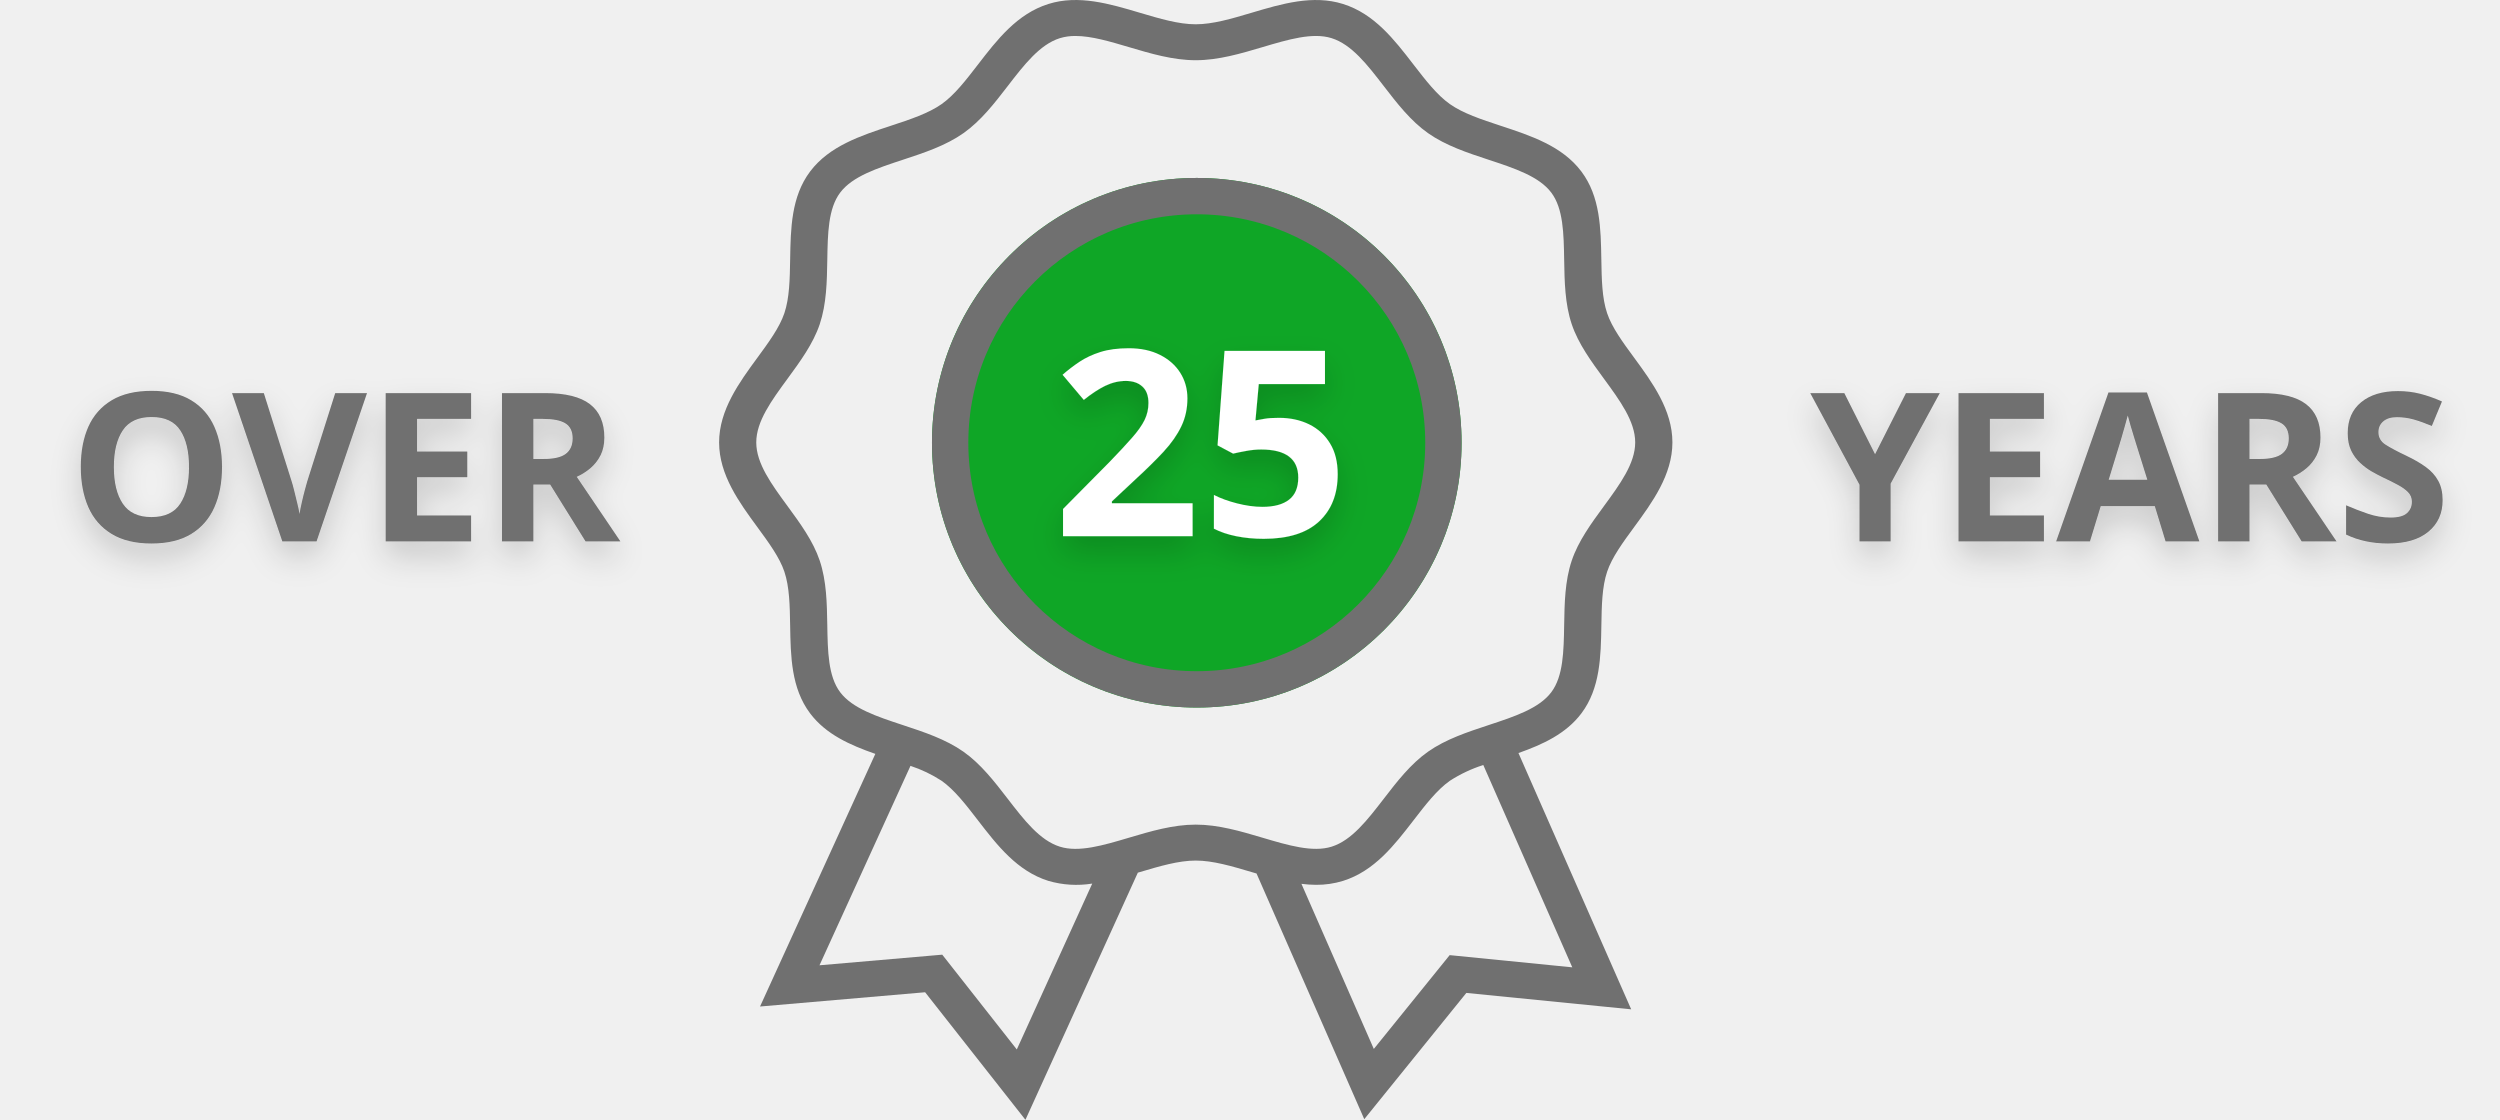
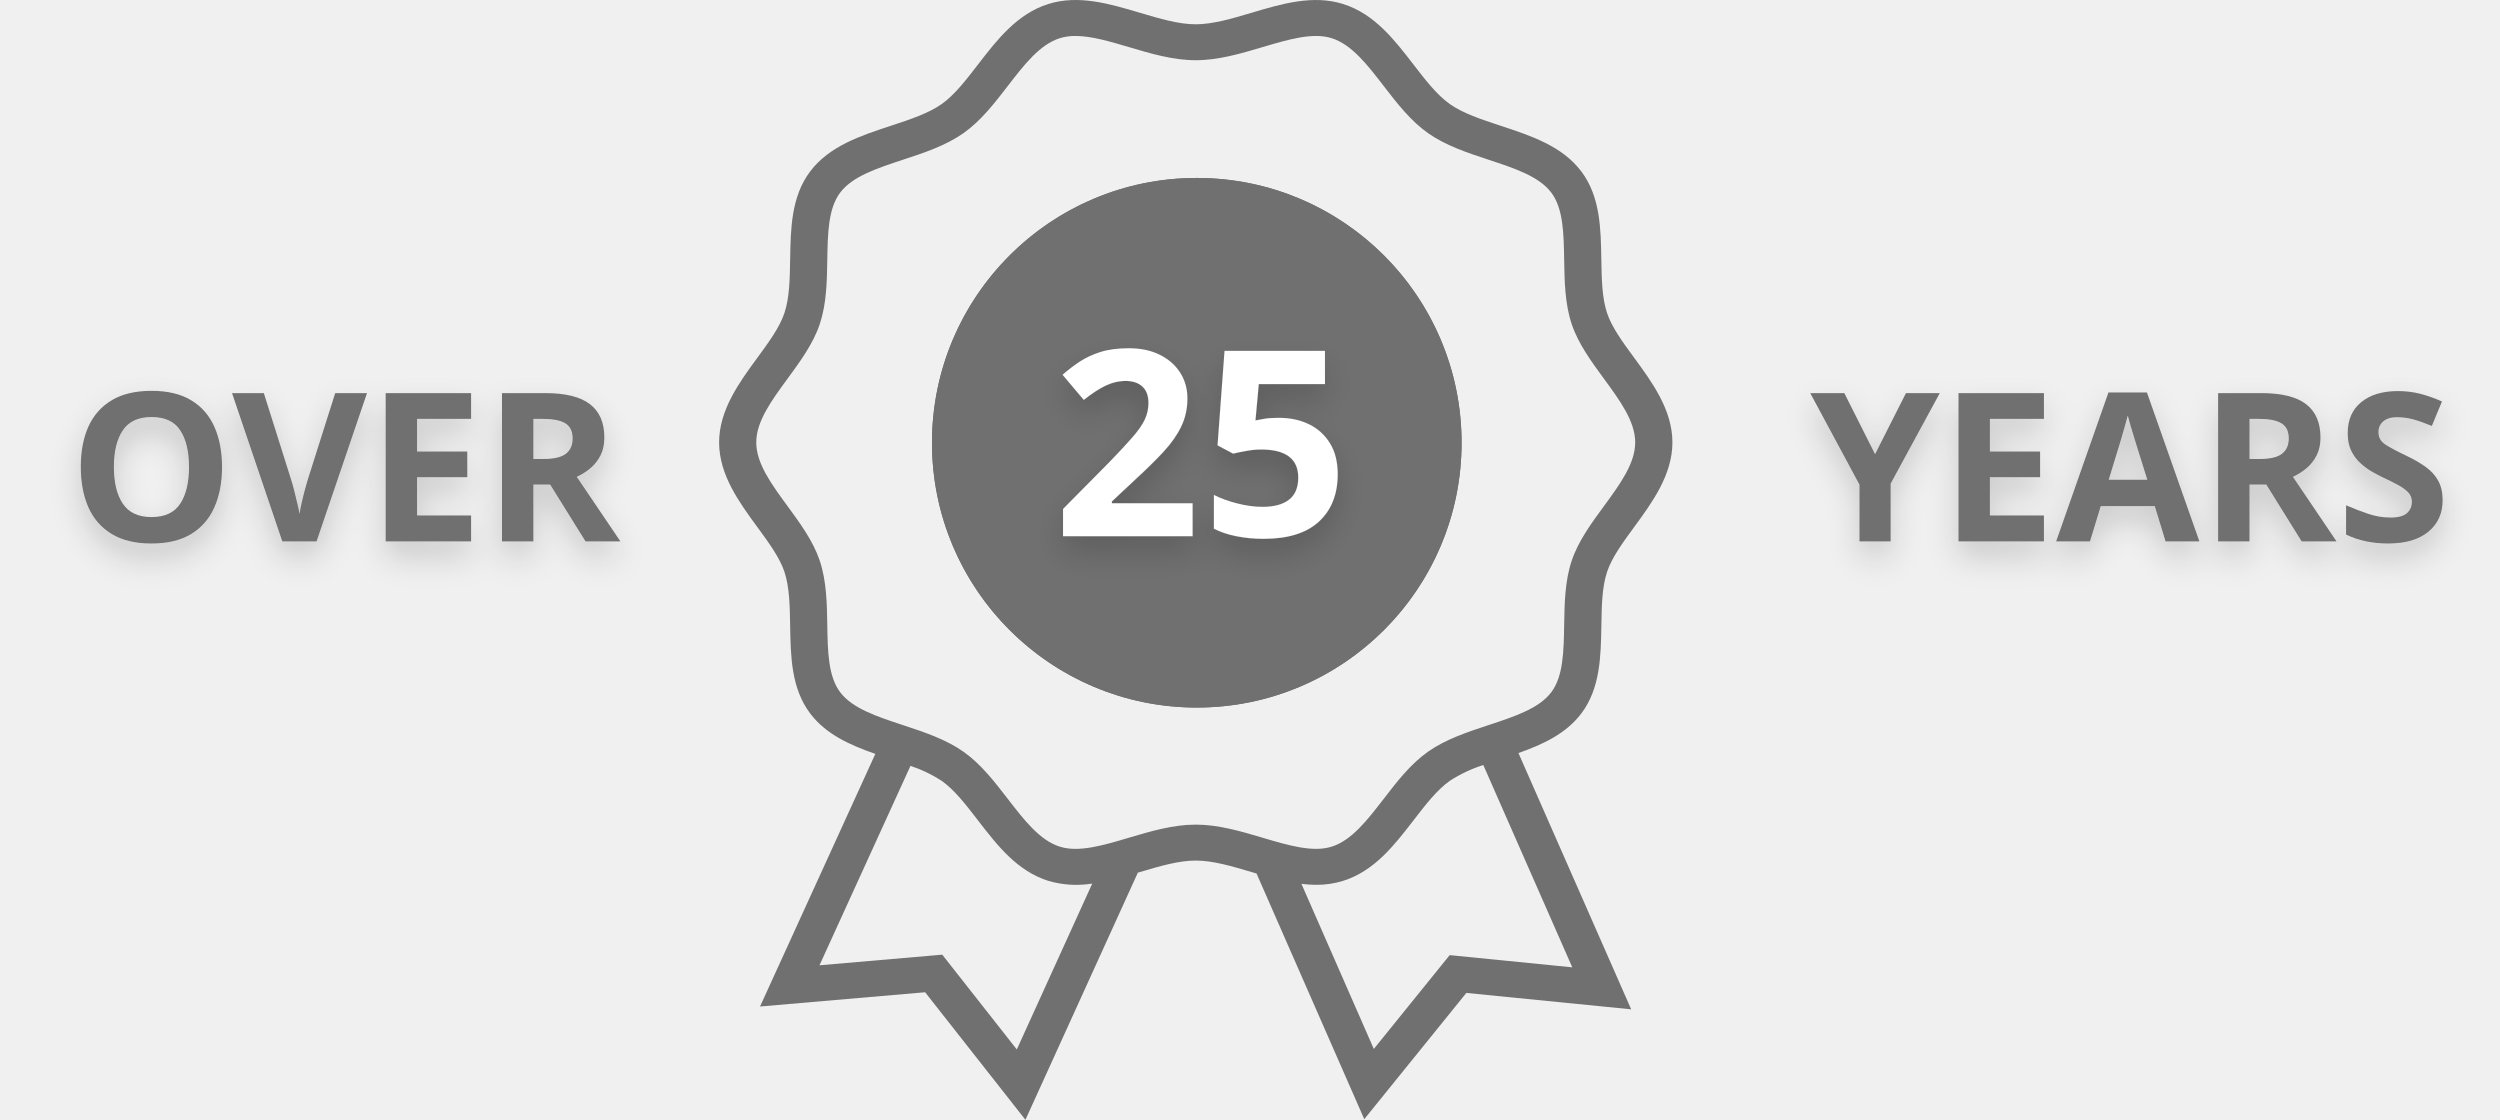
<svg xmlns="http://www.w3.org/2000/svg" width="481.5" height="215.675" viewBox="0 0 481.5 215.675" class="experience-svg">
  <defs>
    <filter id="_25" x="189.5" y="43.274" width="82" height="86" filterUnits="userSpaceOnUse">
      <feOffset dy="3" input="SourceAlpha" />
      <feGaussianBlur stdDeviation="3" result="blur" />
      <feFlood flood-opacity="0.161" />
      <feComposite operator="in" in2="blur" />
      <feComposite in="SourceGraphic" />
    </filter>
    <filter id="OVER" x="0" y="55.274" width="128" height="71" filterUnits="userSpaceOnUse">
      <feOffset dy="3" input="SourceAlpha" />
      <feGaussianBlur stdDeviation="3" result="blur-2" />
      <feFlood flood-opacity="0.161" />
      <feComposite operator="in" in2="blur-2" />
      <feComposite in="SourceGraphic" />
    </filter>
    <filter id="YEARS_" x="333.5" y="55.274" width="148" height="71" filterUnits="userSpaceOnUse">
      <feOffset dy="3" input="SourceAlpha" />
      <feGaussianBlur stdDeviation="3" result="blur-3" />
      <feFlood flood-opacity="0.161" />
      <feComposite operator="in" in2="blur-3" />
      <feComposite in="SourceGraphic" />
    </filter>
  </defs>
  <g id="Group_2" data-name="Group 2" transform="translate(-729.5 -3825.726)">
    <g id="award-new" transform="translate(856.458 3822.444)">
      <path id="Path_10" data-name="Path 10" d="M182.571,63.6c-.988-2.938-1.048-6.551-1.112-10.373-.1-5.934-.2-12.072-3.848-16.919-3.683-4.9-9.72-6.885-15.559-8.808-3.714-1.226-7.221-2.382-9.756-4.166-2.487-1.75-4.676-4.591-7-7.6-3.709-4.813-7.545-9.792-13.587-11.687-5.791-1.817-11.8-.035-17.609,1.694-3.838,1.14-7.467,2.218-10.763,2.218S96.419,6.878,92.581,5.74C86.766,4.012,80.76,2.227,74.97,4.046c-6.042,1.9-9.88,6.876-13.589,11.691-2.318,3.008-4.507,5.849-6.992,7.6-2.535,1.784-6.044,2.941-9.756,4.164C38.8,29.421,32.76,31.413,29.075,36.306c-3.647,4.847-3.75,10.983-3.85,16.919C25.16,57.048,25.1,60.66,24.112,63.6c-.924,2.749-3.01,5.6-5.22,8.61-3.444,4.7-7.35,10.025-7.35,16.282s3.905,11.585,7.35,16.285c2.21,3.015,4.3,5.861,5.22,8.61.988,2.938,1.048,6.551,1.112,10.373.1,5.934.2,12.072,3.848,16.919,3.055,4.058,7.727,6.115,12.56,7.8L19.424,197.137l31.793-2.747,19.323,24.567,21.65-47.6c.129-.039.26-.076.391-.115,3.838-1.14,7.467-2.216,10.763-2.216s6.925,1.078,10.763,2.216c.313.092.628.182.943.275L135.8,218.835l19.659-24.315,31.75,3.158-21.712-49.359c4.676-1.655,9.159-3.707,12.121-7.643,3.645-4.845,3.748-10.983,3.848-16.917.062-3.822.124-7.433,1.112-10.376.924-2.749,3.01-5.6,5.22-8.612,3.444-4.7,7.35-10.027,7.35-16.285S191.238,76.9,187.794,72.2C185.583,69.194,183.495,66.348,182.571,63.6ZM68.878,205.408,54.52,187.152l-23.643,2.043L48.4,150.788a25.8,25.8,0,0,1,5.984,2.865c2.485,1.75,4.674,4.589,6.992,7.6,3.712,4.813,7.548,9.794,13.589,11.689a19.215,19.215,0,0,0,8.443.519Zm106.986-15.818-23.615-2.35-14.611,18.069-13.94-31.8a23.512,23.512,0,0,0,2.81.192,17.26,17.26,0,0,0,5.208-.762c6.042-1.9,9.877-6.874,13.587-11.687,2.32-3.008,4.509-5.849,6.994-7.6a26.98,26.98,0,0,1,6.428-3.028Zm6.087-88.819c-2.423,3.305-4.929,6.724-6.19,10.479-1.32,3.929-1.392,8.236-1.461,12.4-.086,5.08-.165,9.879-2.478,12.954-2.351,3.125-7.077,4.681-12.081,6.331-4.053,1.336-8.247,2.719-11.658,5.12-3.363,2.368-5.987,5.771-8.522,9.06-3.179,4.125-6.185,8.023-10.056,9.238-3.643,1.14-8.331-.254-13.3-1.727-4.177-1.24-8.493-2.523-12.866-2.523s-8.689,1.283-12.864,2.523c-4.967,1.475-9.66,2.871-13.3,1.727-3.874-1.216-6.879-5.115-10.061-9.242-2.535-3.289-5.156-6.689-8.519-9.058-3.413-2.4-7.605-3.783-11.658-5.12-5-1.648-9.729-3.208-12.081-6.331-2.313-3.075-2.392-7.873-2.478-12.954-.069-4.164-.141-8.471-1.461-12.4-1.26-3.753-3.767-7.172-6.187-10.477-3.1-4.231-6.032-8.227-6.032-12.28s2.929-8.047,6.03-12.278c2.423-3.305,4.927-6.722,6.19-10.477,1.318-3.929,1.392-8.233,1.461-12.4.086-5.083.165-9.882,2.48-12.956,2.351-3.123,7.075-4.681,12.078-6.329C51,32.717,55.191,31.334,58.6,28.931c3.361-2.366,5.982-5.768,8.519-9.058,3.182-4.127,6.185-8.026,10.059-9.242a10.008,10.008,0,0,1,3-.42c3.067,0,6.607,1.05,10.3,2.147,4.172,1.24,8.488,2.523,12.861,2.523s8.691-1.283,12.866-2.523c4.967-1.477,9.66-2.869,13.3-1.727,3.874,1.214,6.877,5.113,10.056,9.238,2.537,3.289,5.158,6.692,8.524,9.06,3.411,2.4,7.6,3.783,11.658,5.12,5,1.648,9.727,3.206,12.078,6.331,2.315,3.075,2.394,7.873,2.48,12.954.069,4.164.141,8.471,1.461,12.4,1.26,3.756,3.767,7.172,6.19,10.479,3.1,4.231,6.03,8.227,6.03,12.278S185.051,96.54,181.95,100.771Z" transform="translate(0 0)" fill="#707070" />
    </g>
-     <g id="Ellipse_4" data-name="Ellipse 4" transform="translate(909 3860)" fill="#0fa626 " stroke="#707070" stroke-width="7">
+     <g id="Ellipse_4" data-name="Ellipse 4" transform="translate(909 3860)" fill="#707070 " stroke="#707070" stroke-width="7">
      <circle cx="51" cy="51" r="51" stroke="none" />
      <circle cx="51" cy="51" r="47.5" fill="none" />
    </g>
    <g transform="matrix(1, 0, 0, 1, 729.5, 3825.73)" filter="url(#_25)">
      <text id="_25-2" data-name="25" transform="translate(198.5 49.27)" fill="#ffffff" font-size="50" font-family="SegoeUI-Semibold, Segoe UI" font-weight="600">
        <tspan x="4.241" y="54">25</tspan>
      </text>
    </g>
    <g transform="matrix(1, 0, 0, 1, 729.5, 3825.73)" filter="url(#OVER)">
      <text id="OVER-2" data-name="OVER" transform="translate(9 61.27)" fill="#707070" font-size="40" font-family="SegoeUI-Semibold, Segoe UI" font-weight="600">
        <tspan x="4.248" y="43">OVER</tspan>
      </text>
    </g>
    <g transform="matrix(1, 0, 0, 1, 729.5, 3825.73)" filter="url(#YEARS_)">
      <text id="YEARS_2" data-name="YEARS " transform="translate(342.5 61.27)" fill="#707070" font-size="40" font-family="SegoeUI-Semibold, Segoe UI" font-weight="600">
        <tspan x="6.152" y="43">YEARS </tspan>
      </text>
    </g>
  </g>
</svg>
